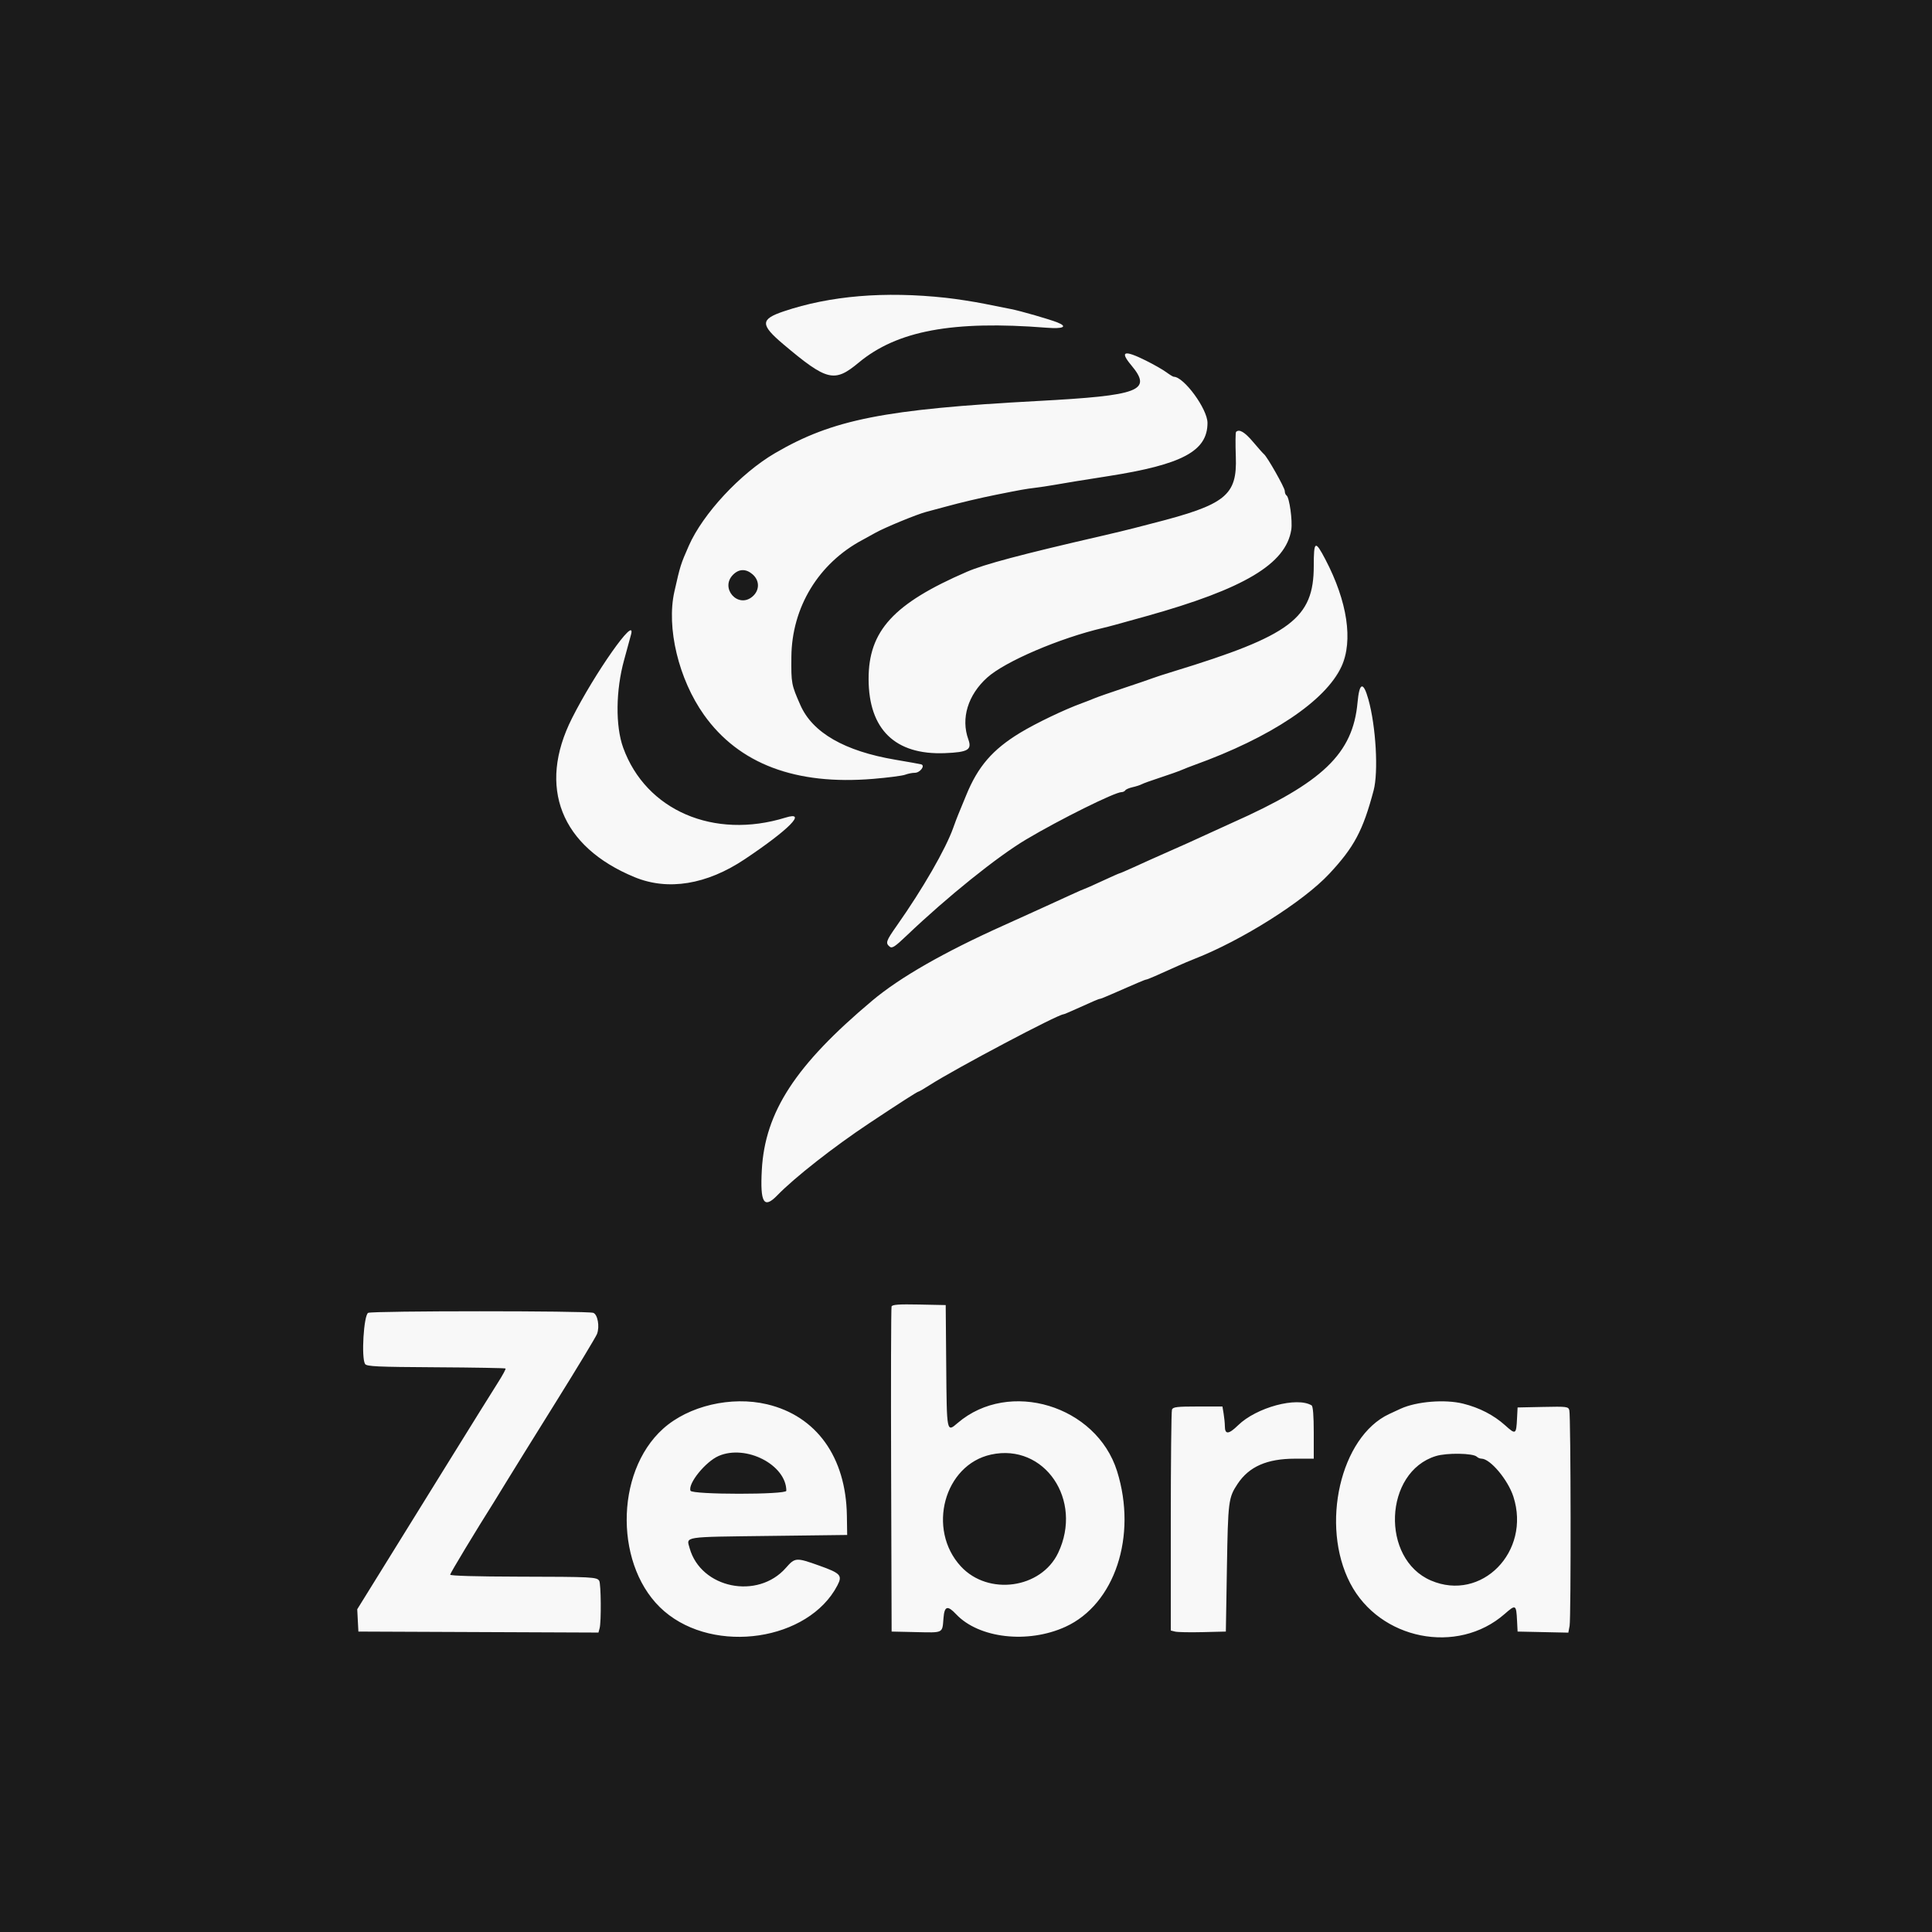
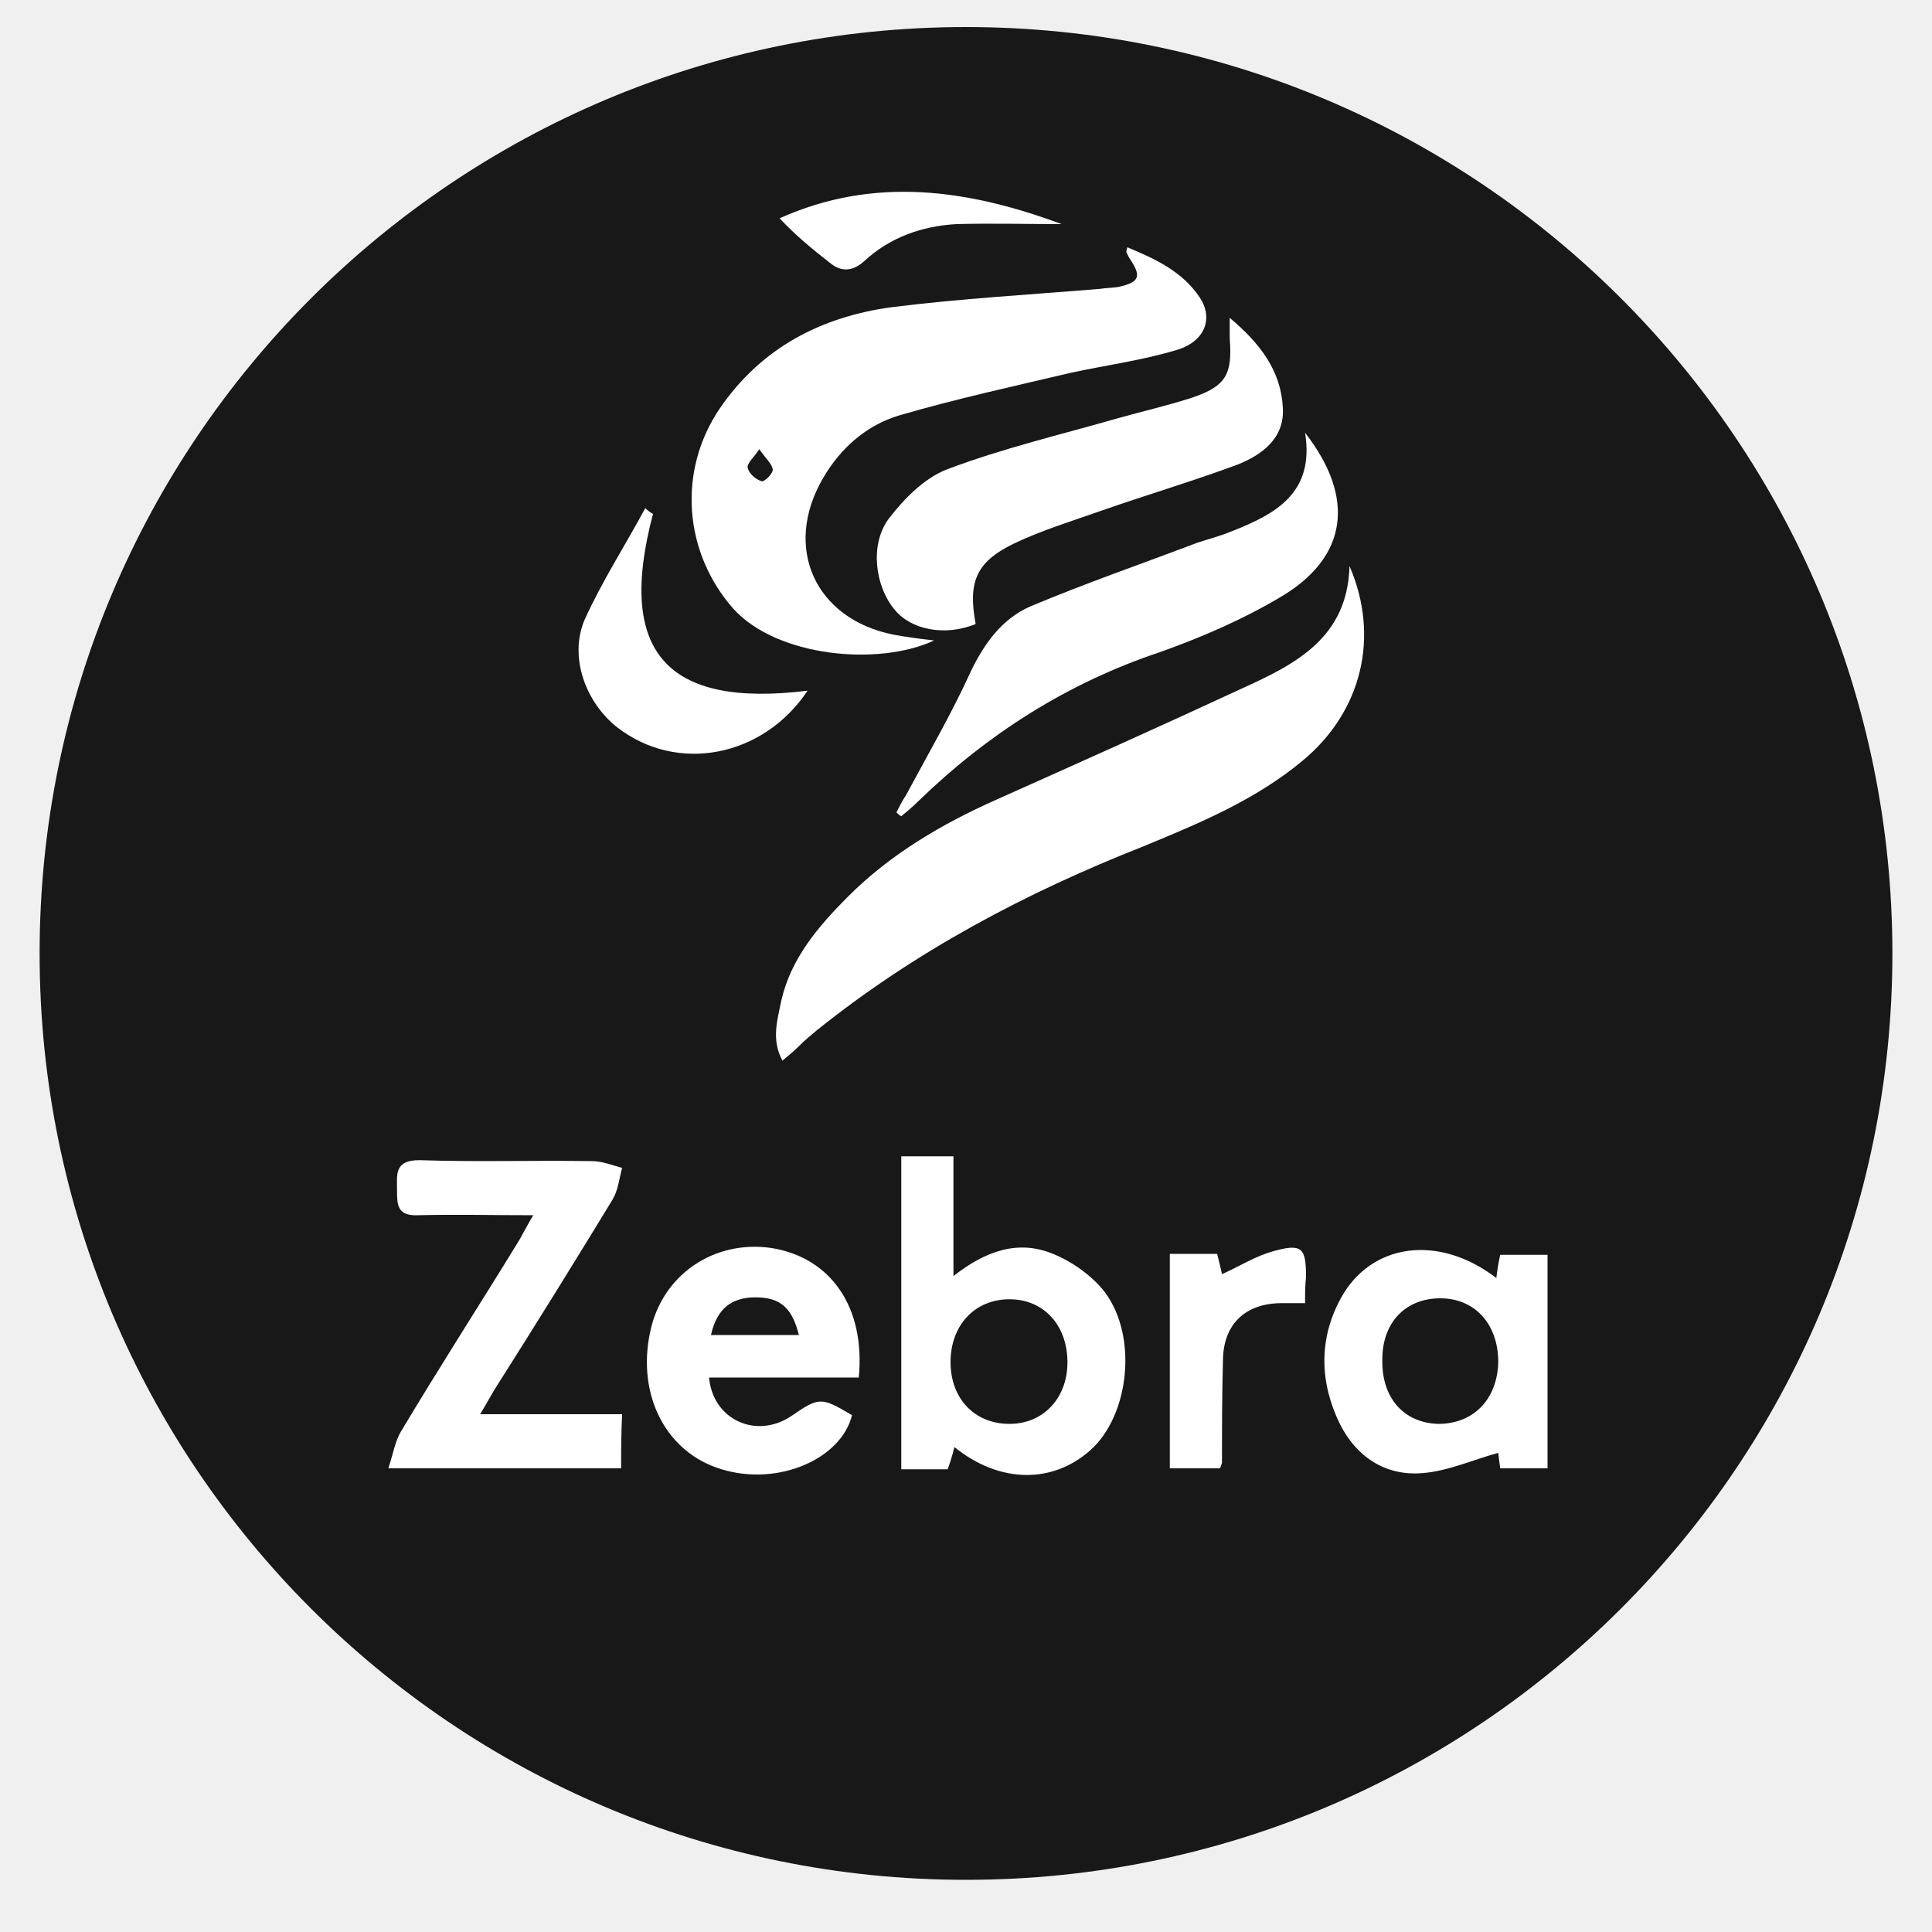
- <svg xmlns="http://www.w3.org/2000/svg" id="svg" version="1.1" width="400" height="400" viewBox="0, 0, 400,400">
-   <g id="svgg">
-     <path id="path0" d="M181.400 61.072 C 173.232 61.324,161.151 64.002,159.025 66.032 C 157.582 67.410,160.679 70.715,168.200 75.828 C 172.627 78.837,173.334 78.782,177.778 75.084 C 185.738 68.459,197.260 66.319,216.700 67.854 C 220.170 68.128,221.145 67.635,218.900 66.743 C 217.319 66.114,211.281 64.374,209.400 64.005 C 208.520 63.832,206.000 63.330,203.800 62.889 C 196.866 61.501,188.774 60.844,181.400 61.072 M232.800 73.562 C 232.800 73.761,233.431 74.680,234.203 75.603 C 238.632 80.905,236.081 81.880,214.800 83.023 C 183.073 84.727,172.386 86.850,160.463 93.815 C 151.060 99.308,142.624 109.856,140.481 118.800 C 139.357 123.490,139.200 124.578,139.200 127.677 C 139.203 146.127,151.566 159.298,170.721 161.259 C 175.454 161.743,185.194 161.239,187.415 160.394 C 187.985 160.177,188.884 160.000,189.412 160.000 C 190.493 160.000,191.617 158.492,190.717 158.248 C 190.433 158.171,188.040 157.743,185.400 157.297 C 174.872 155.518,168.228 151.701,165.713 145.986 C 163.842 141.735,163.799 141.507,163.847 136.000 C 163.938 125.722,169.484 116.610,178.594 111.772 C 179.037 111.537,180.220 110.885,181.223 110.323 C 183.232 109.197,189.913 106.449,191.800 105.971 C 192.460 105.804,194.260 105.322,195.800 104.899 C 198.868 104.056,203.034 103.073,206.300 102.420 C 211.419 101.397,212.313 101.237,214.200 101.008 C 215.300 100.875,217.100 100.606,218.200 100.409 C 220.506 99.998,223.736 99.473,229.400 98.587 C 244.790 96.181,250.000 93.391,250.000 87.555 C 250.000 84.681,245.112 78.000,243.010 78.000 C 242.865 78.000,242.174 77.578,241.473 77.063 C 238.342 74.757,232.800 72.521,232.800 73.562 M255.910 89.423 C 255.787 89.546,255.765 91.841,255.862 94.523 C 256.152 102.598,253.809 104.475,238.600 108.354 C 237.720 108.578,236.010 109.022,234.800 109.340 C 233.590 109.657,230.530 110.394,228.000 110.976 C 211.403 114.797,203.780 116.825,200.200 118.374 C 184.993 124.951,179.809 130.608,179.833 140.600 C 179.859 151.029,185.340 156.344,195.642 155.931 C 200.420 155.739,201.265 155.240,200.482 153.076 C 198.912 148.735,200.398 143.874,204.392 140.283 C 208.106 136.944,219.390 132.113,228.400 130.003 C 229.640 129.713,231.030 129.335,237.400 127.554 C 257.606 121.904,266.229 116.757,267.345 109.679 C 267.635 107.841,266.955 102.943,266.359 102.574 C 266.161 102.453,266.000 102.032,266.000 101.640 C 266.000 100.971,262.324 94.486,261.679 94.016 C 261.516 93.897,260.509 92.765,259.442 91.500 C 257.705 89.440,256.564 88.769,255.910 89.423 M272.000 117.155 C 272.000 128.009,267.259 131.580,243.000 138.998 C 241.020 139.603,239.040 140.245,238.600 140.424 C 238.160 140.603,235.550 141.495,232.800 142.407 C 230.050 143.318,227.260 144.293,226.600 144.572 C 225.940 144.851,224.770 145.308,224.000 145.587 C 220.404 146.889,214.502 149.717,211.200 151.719 C 205.494 155.180,202.448 158.712,200.028 164.673 C 199.329 166.393,198.601 168.160,198.410 168.600 C 198.219 169.040,197.742 170.300,197.351 171.400 C 195.788 175.794,191.062 183.993,185.710 191.597 C 183.430 194.835,183.290 195.244,184.196 195.996 C 184.693 196.409,185.273 196.032,187.696 193.722 C 196.142 185.668,206.465 177.363,212.457 173.800 C 219.422 169.658,230.825 164.000,232.206 164.000 C 232.507 164.000,232.855 163.834,232.981 163.631 C 233.106 163.428,233.786 163.135,234.491 162.980 C 235.197 162.825,236.050 162.549,236.387 162.367 C 236.724 162.184,238.440 161.566,240.200 160.993 C 241.960 160.419,243.940 159.718,244.600 159.435 C 245.260 159.152,246.430 158.693,247.200 158.416 C 277.272 147.585,284.841 135.737,274.410 115.826 C 272.285 111.772,272.000 111.929,272.000 117.155 M155.802 118.900 C 157.300 120.189,157.298 122.213,155.798 123.504 C 152.808 126.075,148.989 121.775,151.782 118.982 C 153.005 117.759,154.441 117.729,155.802 118.900 M128.485 132.500 C 119.699 144.479,115.228 153.699,115.210 159.880 C 115.179 170.042,120.437 177.100,131.400 181.613 C 138.320 184.462,146.320 183.154,154.200 177.886 C 163.421 171.720,167.204 167.862,162.646 169.272 C 147.809 173.862,133.726 167.799,129.022 154.795 C 127.398 150.304,127.482 142.882,129.228 136.600 C 130.937 130.454,130.948 130.400,130.459 130.400 C 130.221 130.400,129.332 131.345,128.485 132.500 M281.757 142.317 C 281.517 142.472,281.205 143.873,281.064 145.430 C 280.101 156.047,273.892 161.995,255.000 170.399 C 253.900 170.888,251.740 171.873,250.200 172.588 C 248.660 173.302,246.770 174.167,246.000 174.509 C 245.230 174.851,243.520 175.610,242.200 176.195 C 238.340 177.907,237.548 178.263,234.690 179.565 C 233.199 180.244,231.905 180.800,231.814 180.800 C 231.722 180.800,230.096 181.520,228.200 182.400 C 226.304 183.280,224.686 184.000,224.606 184.000 C 224.525 184.000,223.140 184.607,221.529 185.349 C 219.918 186.091,217.700 187.104,216.600 187.602 C 215.500 188.099,213.520 188.998,212.200 189.600 C 210.880 190.202,208.900 191.098,207.800 191.592 C 195.440 197.140,186.306 202.368,180.600 207.159 C 164.709 220.502,158.373 230.219,157.724 242.241 C 157.356 249.051,158.149 250.351,160.927 247.488 C 164.521 243.783,172.600 237.447,180.008 232.525 C 186.360 228.304,189.952 226.000,190.179 226.000 C 190.292 226.000,191.333 225.393,192.492 224.652 C 197.885 221.203,219.060 210.000,220.185 210.000 C 220.291 210.000,221.418 209.528,222.689 208.952 C 226.364 207.285,227.505 206.800,227.749 206.800 C 227.874 206.800,229.017 206.340,230.288 205.777 C 231.560 205.215,232.960 204.603,233.400 204.418 C 233.840 204.233,234.857 203.793,235.660 203.441 C 236.464 203.088,237.223 202.800,237.349 202.800 C 237.560 202.800,239.707 201.871,243.917 199.960 C 244.861 199.531,246.391 198.884,247.317 198.522 C 262.659 192.523,276.278 182.160,281.120 172.800 C 282.547 170.040,283.121 168.437,284.391 163.666 C 285.889 158.036,283.787 140.998,281.757 142.317 M184.588 270.489 C 184.481 270.770,184.440 286.030,184.497 304.400 L 184.600 337.800 189.708 337.912 C 195.398 338.037,195.087 338.197,195.342 335.000 C 195.541 332.504,196.166 332.314,197.952 334.208 C 202.663 339.203,212.814 340.367,220.600 336.806 C 230.806 332.138,235.487 318.025,231.282 304.600 C 227.014 290.972,208.928 285.496,198.282 294.608 C 195.989 296.571,196.023 296.742,195.906 282.786 L 195.800 270.200 190.292 270.089 C 186.106 270.004,184.737 270.100,184.588 270.489 M76.226 271.811 C 75.306 272.269,74.769 281.132,75.585 282.400 C 75.914 282.912,78.054 283.012,90.233 283.081 C 98.077 283.126,104.574 283.240,104.669 283.336 C 104.764 283.431,104.053 284.745,103.087 286.255 C 102.122 287.765,97.319 295.480,92.415 303.400 C 87.511 311.320,81.352 321.261,78.729 325.490 L 73.960 333.181 74.080 335.490 L 74.200 337.800 99.053 337.903 L 123.905 338.006 124.147 337.103 C 124.509 335.751,124.438 327.878,124.058 327.280 C 123.566 326.505,122.631 326.458,107.300 326.428 C 98.694 326.411,93.200 326.252,93.200 326.020 C 93.200 325.731,98.539 316.882,102.383 310.800 C 102.592 310.470,103.695 308.670,104.836 306.800 C 105.976 304.930,110.570 297.528,115.045 290.351 C 119.520 283.174,123.375 276.792,123.612 276.169 C 124.196 274.634,123.733 272.096,122.816 271.805 C 121.452 271.372,77.096 271.378,76.226 271.811 M148.000 290.662 C 124.212 295.310,123.177 332.116,146.663 338.233 C 156.875 340.893,169.193 336.284,173.379 328.238 C 174.457 326.166,174.049 325.723,169.604 324.139 C 164.810 322.430,164.614 322.444,162.702 324.617 C 156.848 331.267,145.112 328.858,142.780 320.528 C 142.095 318.082,141.201 318.220,159.133 318.000 L 175.400 317.800 175.338 313.779 C 175.087 297.378,163.552 287.624,148.000 290.662 M293.600 290.638 C 292.170 290.945,290.550 291.403,290.000 291.654 C 289.450 291.906,288.377 292.402,287.616 292.756 C 277.521 297.454,273.300 315.780,279.546 327.798 C 285.633 339.510,301.734 342.718,311.509 334.167 C 313.835 332.133,313.916 332.178,314.089 335.600 L 314.200 337.800 319.453 337.911 L 324.707 338.023 324.970 336.618 C 325.280 334.969,325.227 293.189,324.914 291.992 C 324.711 291.218,324.443 291.183,319.450 291.289 L 314.200 291.400 314.089 293.600 C 313.917 297.020,313.824 297.076,311.621 295.095 C 306.820 290.778,300.374 289.184,293.600 290.638 M263.999 290.918 C 260.992 291.598,258.550 292.925,256.338 295.080 C 254.374 296.995,253.603 297.050,253.596 295.276 C 253.593 294.684,253.480 293.525,253.343 292.700 L 253.095 291.200 247.990 291.200 C 243.704 291.200,242.847 291.301,242.643 291.833 C 242.509 292.181,242.400 302.617,242.400 315.025 L 242.400 337.585 243.300 337.808 C 243.795 337.931,246.360 337.980,249.000 337.916 L 253.800 337.800 254.020 324.600 C 254.251 310.752,254.335 310.090,256.229 307.227 C 258.601 303.644,262.305 302.014,268.100 302.006 L 272.000 302.000 272.000 296.624 C 272.000 293.132,271.845 291.152,271.558 290.974 C 270.719 290.455,266.192 290.421,263.999 290.918 M157.403 301.546 C 159.888 302.675,162.800 306.507,162.800 308.649 C 162.800 309.475,143.277 309.465,142.960 308.639 C 142.392 307.159,146.080 302.611,148.800 301.436 C 150.791 300.576,155.398 300.635,157.403 301.546 M213.430 302.056 C 218.863 304.610,221.870 311.498,220.346 317.894 C 216.670 333.320,195.200 330.532,195.200 314.629 C 195.200 304.615,204.795 297.997,213.430 302.056 M305.762 301.602 C 305.981 301.821,306.413 302.000,306.722 302.000 C 308.531 302.000,312.214 306.386,313.334 309.875 C 316.992 321.271,306.723 331.711,296.265 327.228 C 285.816 322.749,286.525 304.763,297.280 301.463 C 299.562 300.763,305.012 300.852,305.762 301.602 " stroke="none" fill="#f8f8f8" fill-rule="evenodd" />
-     <path id="path1" d="M0.000 200.000 L 0.000 400.000 200.000 400.000 L 400.000 400.000 400.000 200.000 L 400.000 0.000 200.000 0.000 L 0.000 0.000 0.000 200.000 M195.800 61.652 C 198.000 61.892,201.600 62.449,203.800 62.889 C 206.000 63.330,208.520 63.832,209.400 64.005 C 211.281 64.374,217.319 66.114,218.900 66.743 C 221.145 67.635,220.170 68.128,216.700 67.854 C 197.260 66.319,185.738 68.459,177.778 75.084 C 172.745 79.272,171.218 78.900,162.200 71.290 C 157.381 67.224,157.387 66.108,162.234 64.470 C 171.844 61.221,183.144 60.273,195.800 61.652 M237.268 74.663 C 238.881 75.467,240.773 76.547,241.473 77.063 C 242.174 77.578,242.865 78.000,243.010 78.000 C 245.112 78.000,250.000 84.681,250.000 87.555 C 250.000 93.391,244.790 96.181,229.400 98.587 C 223.736 99.473,220.506 99.998,218.200 100.409 C 217.100 100.606,215.300 100.875,214.200 101.008 C 212.313 101.237,211.419 101.397,206.300 102.420 C 203.034 103.073,198.868 104.056,195.800 104.899 C 194.260 105.322,192.460 105.804,191.800 105.971 C 189.913 106.449,183.232 109.197,181.223 110.323 C 180.220 110.885,179.037 111.537,178.594 111.772 C 169.484 116.610,163.938 125.722,163.847 136.000 C 163.799 141.507,163.842 141.735,165.713 145.986 C 168.228 151.701,174.872 155.518,185.400 157.297 C 188.040 157.743,190.433 158.171,190.717 158.248 C 191.617 158.492,190.493 160.000,189.412 160.000 C 188.884 160.000,187.985 160.177,187.415 160.394 C 186.845 160.611,183.873 160.999,180.810 161.255 C 164.713 162.604,152.972 158.165,145.748 148.000 C 140.499 140.614,137.937 129.936,139.625 122.477 C 140.852 117.053,140.908 116.873,142.607 113.000 C 145.510 106.378,153.318 97.989,160.463 93.815 C 172.386 86.850,183.073 84.727,214.800 83.023 C 236.081 81.880,238.632 80.905,234.203 75.603 C 231.775 72.697,232.737 72.402,237.268 74.663 M259.442 91.500 C 260.509 92.765,261.516 93.897,261.679 94.016 C 262.324 94.486,266.000 100.971,266.000 101.640 C 266.000 102.032,266.161 102.453,266.359 102.574 C 266.955 102.943,267.635 107.841,267.345 109.679 C 266.229 116.757,257.606 121.904,237.400 127.554 C 231.030 129.335,229.640 129.713,228.400 130.003 C 219.390 132.113,208.106 136.944,204.392 140.283 C 200.398 143.874,198.912 148.735,200.482 153.076 C 201.265 155.240,200.420 155.739,195.642 155.931 C 185.340 156.344,179.859 151.029,179.833 140.600 C 179.809 130.608,184.993 124.951,200.200 118.374 C 203.780 116.825,211.403 114.797,228.000 110.976 C 230.530 110.394,233.590 109.657,234.800 109.340 C 236.010 109.022,237.720 108.578,238.600 108.354 C 253.809 104.475,256.152 102.598,255.862 94.523 C 255.765 91.841,255.787 89.546,255.910 89.423 C 256.564 88.769,257.705 89.440,259.442 91.500 M274.410 115.826 C 278.966 124.523,280.191 132.683,277.739 138.002 C 274.465 145.103,263.134 152.677,247.200 158.416 C 246.430 158.693,245.260 159.152,244.600 159.435 C 243.940 159.718,241.960 160.419,240.200 160.993 C 238.440 161.566,236.724 162.184,236.387 162.367 C 236.050 162.549,235.197 162.825,234.491 162.980 C 233.786 163.135,233.106 163.428,232.981 163.631 C 232.855 163.834,232.507 164.000,232.206 164.000 C 230.825 164.000,219.422 169.658,212.457 173.800 C 206.465 177.363,196.142 185.668,187.696 193.722 C 185.273 196.032,184.693 196.409,184.196 195.996 C 183.290 195.244,183.430 194.835,185.710 191.597 C 191.062 183.993,195.788 175.794,197.351 171.400 C 197.742 170.300,198.219 169.040,198.410 168.600 C 198.601 168.160,199.329 166.393,200.028 164.673 C 202.448 158.712,205.494 155.180,211.200 151.719 C 214.502 149.717,220.404 146.889,224.000 145.587 C 224.770 145.308,225.940 144.851,226.600 144.572 C 227.260 144.293,230.050 143.318,232.800 142.407 C 235.550 141.495,238.160 140.603,238.600 140.424 C 239.040 140.245,241.020 139.603,243.000 138.998 C 267.259 131.580,272.000 128.009,272.000 117.155 C 272.000 111.929,272.285 111.772,274.410 115.826 M151.782 118.982 C 148.989 121.775,152.808 126.075,155.798 123.504 C 157.298 122.213,157.300 120.189,155.802 118.900 C 154.441 117.729,153.005 117.759,151.782 118.982 M130.672 131.300 C 130.551 131.795,129.901 134.180,129.228 136.600 C 127.482 142.882,127.398 150.304,129.022 154.795 C 133.726 167.799,147.809 173.862,162.646 169.272 C 167.204 167.862,163.421 171.720,154.200 177.886 C 146.320 183.154,138.320 184.462,131.400 181.613 C 116.099 175.313,111.231 162.974,118.421 148.710 C 123.130 139.367,131.671 127.229,130.672 131.300 M283.312 144.800 C 284.877 150.401,285.416 159.816,284.391 163.666 C 282.172 172.002,280.376 175.377,275.200 180.927 C 269.877 186.635,257.105 194.695,247.317 198.522 C 246.391 198.884,244.861 199.531,243.917 199.960 C 239.707 201.871,237.560 202.800,237.349 202.800 C 237.223 202.800,236.464 203.088,235.660 203.441 C 234.857 203.793,233.840 204.233,233.400 204.418 C 232.960 204.603,231.560 205.215,230.288 205.777 C 229.017 206.340,227.874 206.800,227.749 206.800 C 227.505 206.800,226.364 207.285,222.689 208.952 C 221.418 209.528,220.291 210.000,220.185 210.000 C 219.060 210.000,197.885 221.203,192.492 224.652 C 191.333 225.393,190.292 226.000,190.179 226.000 C 189.952 226.000,186.360 228.304,180.008 232.525 C 172.600 237.447,164.521 243.783,160.927 247.488 C 158.149 250.351,157.356 249.051,157.724 242.241 C 158.373 230.219,164.709 220.502,180.600 207.159 C 186.306 202.368,195.440 197.140,207.800 191.592 C 208.900 191.098,210.880 190.202,212.200 189.600 C 213.520 188.998,215.500 188.099,216.600 187.602 C 217.700 187.104,219.918 186.091,221.529 185.349 C 223.140 184.607,224.525 184.000,224.606 184.000 C 224.686 184.000,226.304 183.280,228.200 182.400 C 230.096 181.520,231.722 180.800,231.814 180.800 C 231.905 180.800,233.199 180.244,234.690 179.565 C 237.548 178.263,238.340 177.907,242.200 176.195 C 243.520 175.610,245.230 174.851,246.000 174.509 C 246.770 174.167,248.660 173.302,250.200 172.588 C 251.740 171.873,253.900 170.888,255.000 170.399 C 273.892 161.995,280.101 156.047,281.064 145.430 C 281.445 141.236,282.253 141.010,283.312 144.800 M195.906 282.786 C 196.023 296.742,195.989 296.571,198.282 294.608 C 208.928 285.496,227.014 290.972,231.282 304.600 C 235.487 318.025,230.806 332.138,220.600 336.806 C 212.814 340.367,202.663 339.203,197.952 334.208 C 196.166 332.314,195.541 332.504,195.342 335.000 C 195.087 338.197,195.398 338.037,189.708 337.912 L 184.600 337.800 184.497 304.400 C 184.440 286.030,184.481 270.770,184.588 270.489 C 184.737 270.100,186.106 270.004,190.292 270.089 L 195.800 270.200 195.906 282.786 M122.816 271.805 C 123.733 272.096,124.196 274.634,123.612 276.169 C 123.375 276.792,119.520 283.174,115.045 290.351 C 110.570 297.528,105.976 304.930,104.836 306.800 C 103.695 308.670,102.592 310.470,102.383 310.800 C 98.539 316.882,93.200 325.731,93.200 326.020 C 93.200 326.252,98.694 326.411,107.300 326.428 C 122.631 326.458,123.566 326.505,124.058 327.280 C 124.438 327.878,124.509 335.751,124.147 337.103 L 123.905 338.006 99.053 337.903 L 74.200 337.800 74.080 335.490 L 73.960 333.181 78.729 325.490 C 81.352 321.261,87.511 311.320,92.415 303.400 C 97.319 295.480,102.122 287.765,103.087 286.255 C 104.053 284.745,104.764 283.431,104.669 283.336 C 104.574 283.240,98.077 283.126,90.233 283.081 C 78.054 283.012,75.914 282.912,75.585 282.400 C 74.769 281.132,75.306 272.269,76.226 271.811 C 77.096 271.378,121.452 271.372,122.816 271.805 M158.813 290.742 C 169.046 293.170,175.153 301.684,175.338 313.779 L 175.400 317.800 159.133 318.000 C 141.201 318.220,142.095 318.082,142.780 320.528 C 145.112 328.858,156.848 331.267,162.702 324.617 C 164.614 322.444,164.810 322.430,169.604 324.139 C 174.049 325.723,174.457 326.166,173.379 328.238 C 167.422 339.689,147.999 342.588,137.523 333.590 C 127.262 324.775,127.137 304.923,137.286 295.799 C 142.555 291.062,151.401 288.984,158.813 290.742 M302.942 290.613 C 306.310 291.453,309.272 292.983,311.621 295.095 C 313.824 297.076,313.917 297.020,314.089 293.600 L 314.200 291.400 319.450 291.289 C 324.443 291.183,324.711 291.218,324.914 291.992 C 325.227 293.189,325.280 334.969,324.970 336.618 L 324.707 338.023 319.453 337.911 L 314.200 337.800 314.089 335.600 C 313.916 332.178,313.835 332.133,311.509 334.167 C 301.734 342.718,285.633 339.510,279.546 327.798 C 273.300 315.780,277.521 297.454,287.616 292.756 C 288.377 292.402,289.450 291.906,290.000 291.654 C 293.290 290.148,299.179 289.674,302.942 290.613 M271.558 290.974 C 271.845 291.152,272.000 293.132,272.000 296.624 L 272.000 302.000 268.100 302.006 C 262.305 302.014,258.601 303.644,256.229 307.227 C 254.335 310.090,254.251 310.752,254.020 324.600 L 253.800 337.800 249.000 337.916 C 246.360 337.980,243.795 337.931,243.300 337.808 L 242.400 337.585 242.400 315.025 C 242.400 302.617,242.509 292.181,242.643 291.833 C 242.847 291.301,243.704 291.200,247.990 291.200 L 253.095 291.200 253.343 292.700 C 253.480 293.525,253.593 294.684,253.596 295.276 C 253.603 297.050,254.374 296.995,256.338 295.080 C 260.131 291.385,268.548 289.114,271.558 290.974 M148.800 301.436 C 146.080 302.611,142.392 307.159,142.960 308.639 C 143.277 309.465,162.800 309.475,162.800 308.649 C 162.800 303.295,154.453 298.994,148.800 301.436 M205.200 301.150 C 195.472 303.257,191.857 316.622,198.938 324.303 C 204.592 330.437,215.551 328.919,219.076 321.513 C 224.288 310.564,216.244 298.759,205.200 301.150 M297.280 301.463 C 286.525 304.763,285.816 322.749,296.265 327.228 C 306.723 331.711,316.992 321.271,313.334 309.875 C 312.214 306.386,308.531 302.000,306.722 302.000 C 306.413 302.000,305.981 301.821,305.762 301.602 C 305.012 300.852,299.562 300.763,297.280 301.463 " stroke="none" fill="#1b1b1b" fill-rule="evenodd" />
-   </g>
+ <svg xmlns="http://www.w3.org/2000/svg" version="1.1" id="Layer_1" x="0px" y="0px" viewBox="0 0 200 200" style="enable-background:new 0 0 200 200;" xml:space="preserve">
+   <style type="text/css">
+ 	.st0{fill:#191818;}
+ 	.st1{fill:#FFFFFF;}
+ </style>
+   <circle class="st0" cx="100" cy="98.7" r="95.9" />
+   <path class="st1" d="M96.7,66.3c-5.8,2.7-16.3,1.7-20.8-3.3c-5.1-5.8-5.8-14.2-1.4-20.7C78.8,36,85,32.8,92.3,31.8  c7.2-0.9,14.4-1.3,21.6-1.9c0.6-0.1,1.3-0.1,1.9-0.2c2.2-0.5,2.4-1.1,1.1-3c-0.1-0.2-0.2-0.4-0.3-0.6c0-0.1,0-0.1,0.1-0.5  c2.9,1.2,5.7,2.5,7.5,5.2c1.4,2.1,0.6,4.5-2.3,5.4c-3.6,1.1-7.4,1.6-11.1,2.4c-5.9,1.4-11.9,2.7-17.7,4.4c-3.4,1-6.1,3.4-7.9,6.5  c-4.2,7.2-0.8,14.6,7.3,16.2C93.6,65.9,94.9,66.1,96.7,66.3z M78.6,46.5c-0.6,0.9-1.3,1.5-1.2,1.9c0.1,0.6,0.8,1.2,1.4,1.4  C79,50,80,49.1,80,48.6C79.9,48,79.3,47.5,78.6,46.5z" />
+   <path class="st1" d="M139.7,58.6c3.2,7.4,1.2,15.1-4.8,20.1c-4.9,4.1-10.7,6.5-16.5,8.9c-12.2,4.8-23.7,10.9-33.9,19.1  c-0.6,0.5-1.2,1-1.8,1.6c-0.5,0.5-1,0.9-1.7,1.5c-1.2-2.2-0.5-4.3-0.1-6.3c1-4.3,3.8-7.6,6.9-10.7c4.4-4.4,9.7-7.5,15.3-10  c8.5-3.8,17-7.6,25.4-11.5C134,68.8,139.5,66.1,139.7,58.6z" />
+   <path class="st1" d="M101,64.6c-3.2,1.3-6.7,0.6-8.4-1.5c-2-2.4-2.6-6.7-0.6-9.4c1.6-2.1,3.7-4.2,6-5.1c5.8-2.2,11.8-3.6,17.7-5.3  c2.5-0.7,5.1-1.3,7.6-2.1c3.6-1.2,4.3-2.4,4-6.2c0-0.5,0-1,0-2.1c3.2,2.7,5.3,5.5,5.5,9.3c0.2,3.2-2.2,4.9-4.7,5.9  c-4.6,1.7-9.3,3.1-13.9,4.7c-3.1,1.1-6.4,2.1-9.3,3.5C101,58.2,100.2,60.3,101,64.6z" />
+   <path class="st1" d="M135.1,44.8c5.3,6.8,4.4,13-2.7,17.1c-3.9,2.3-8.1,4.1-12.3,5.6C110.5,70.7,102.2,76,95,83  c-0.5,0.5-1.1,1-1.7,1.5c-0.2-0.1-0.4-0.3-0.5-0.4c0.3-0.6,0.6-1.2,1-1.8c2.3-4.3,4.7-8.4,6.7-12.8c1.4-2.9,3.2-5.4,6.1-6.7  c5.7-2.4,11.5-4.4,17.3-6.6c1.2-0.4,2.4-0.7,3.6-1.2C132.1,53.2,136.1,51,135.1,44.8z" />
+   <path class="st1" d="M93.3,119.7c1.9,0,3.5,0,5.4,0c0,4,0,8,0,12.4c3.3-2.6,6.7-3.8,10.3-2.3c2,0.8,4.1,2.3,5.4,4  c3.4,4.6,2.5,12.7-1.5,16.3c-3.9,3.5-9.4,3.5-14.1-0.3c-0.2,0.8-0.4,1.5-0.7,2.3c-1.5,0-3.1,0-4.8,0  C93.3,141.3,93.3,130.6,93.3,119.7z M104.5,147.4c3.6,0,6.1-2.8,6-6.6c-0.1-3.7-2.5-6.3-6-6.3c-3.6,0-6.1,2.7-6.1,6.5  C98.4,144.8,100.9,147.4,104.5,147.4z" />
+   <path class="st1" d="M64.3,152c-8,0-15.8,0-24.1,0c0.5-1.5,0.7-2.8,1.3-3.8c4-6.7,8.2-13.2,12.3-19.9c0.4-0.7,0.8-1.5,1.4-2.5  c-4.2,0-8.1-0.1-11.9,0c-2.2,0.1-2.2-1.1-2.2-2.6c0-1.6-0.3-3.1,2.3-3.1c6,0.2,11.9,0,17.9,0.1c1,0,2,0.4,3.1,0.7  c-0.3,1.1-0.4,2.3-1,3.3c-3.9,6.4-7.8,12.7-11.8,19c-0.6,0.9-1.1,1.9-1.9,3.2c5.1,0,9.8,0,14.7,0C64.3,148.5,64.3,150.2,64.3,152z" />
+   <path class="st1" d="M160.2,152c-1.7,0-3.3,0-4.9,0c-0.1-0.8-0.2-1.5-0.2-1.6c-2.6,0.7-5.2,1.9-7.9,2.1c-3.8,0.3-6.8-1.7-8.5-5.1  c-2.1-4.3-2.2-8.8,0.1-13c3.1-5.7,10.1-6.7,16.1-2.1c0.1-0.8,0.2-1.5,0.4-2.4c1.6,0,3.2,0,4.9,0C160.2,137.1,160.2,144.5,160.2,152z   M155.1,141c0-3.9-2.4-6.6-6-6.6c-3.6,0-6,2.5-6,6.3c-0.1,4,2.2,6.6,5.8,6.7C152.5,147.4,155,144.9,155.1,141z" />
+   <path class="st1" d="M88.9,142.6c-5.2,0-10.4,0-15.5,0c0.4,4.4,4.9,6.4,8.5,4c2.9-2,3.1-2,6.3-0.1c-1.1,4.5-7.6,7.4-13.5,5.6  c-5.7-1.7-8.8-7.6-7.4-14.2c1.2-5.9,6.6-9.6,12.6-8.7C86,130.2,89.6,135.3,88.9,142.6z M82.7,138.2c-0.7-2.8-1.9-3.9-4.5-3.9  c-2.5,0-4,1.2-4.6,3.9C76.6,138.2,79.6,138.2,82.7,138.2z" />
+   <path class="st1" d="M67.6,53.2C63.8,67.5,69,73.3,83.6,71.5c-4.6,6.9-13.5,8.6-19.7,3.8c-3.3-2.6-5-7.3-3.4-11.1  c1.8-4,4.2-7.7,6.3-11.6C67.1,52.9,67.4,53.1,67.6,53.2z" />
+   <path class="st1" d="M135.1,134.9c-1,0-1.7,0-2.4,0c-3.8,0-6.1,2.2-6.1,6c-0.1,3.5-0.1,7-0.1,10.5c0,0.1-0.1,0.3-0.2,0.6  c-1.6,0-3.3,0-5.2,0c0-7.4,0-14.8,0-22.2c1.7,0,3.3,0,4.9,0c0.2,0.8,0.4,1.6,0.5,2.1c1.8-0.8,3.5-1.9,5.4-2.4  c2.9-0.8,3.3-0.3,3.3,2.7C135.1,133.1,135.1,133.9,135.1,134.9z" />
+   <path class="st1" d="M109.9,23.2c-3.6,0-7.3-0.1-10.9,0c-3.6,0.2-6.9,1.4-9.5,3.8c-1.2,1.1-2.4,1.2-3.6,0.2  c-1.8-1.4-3.5-2.8-5.2-4.6C90.5,18.2,100.2,19.6,109.9,23.2z" />
</svg>
